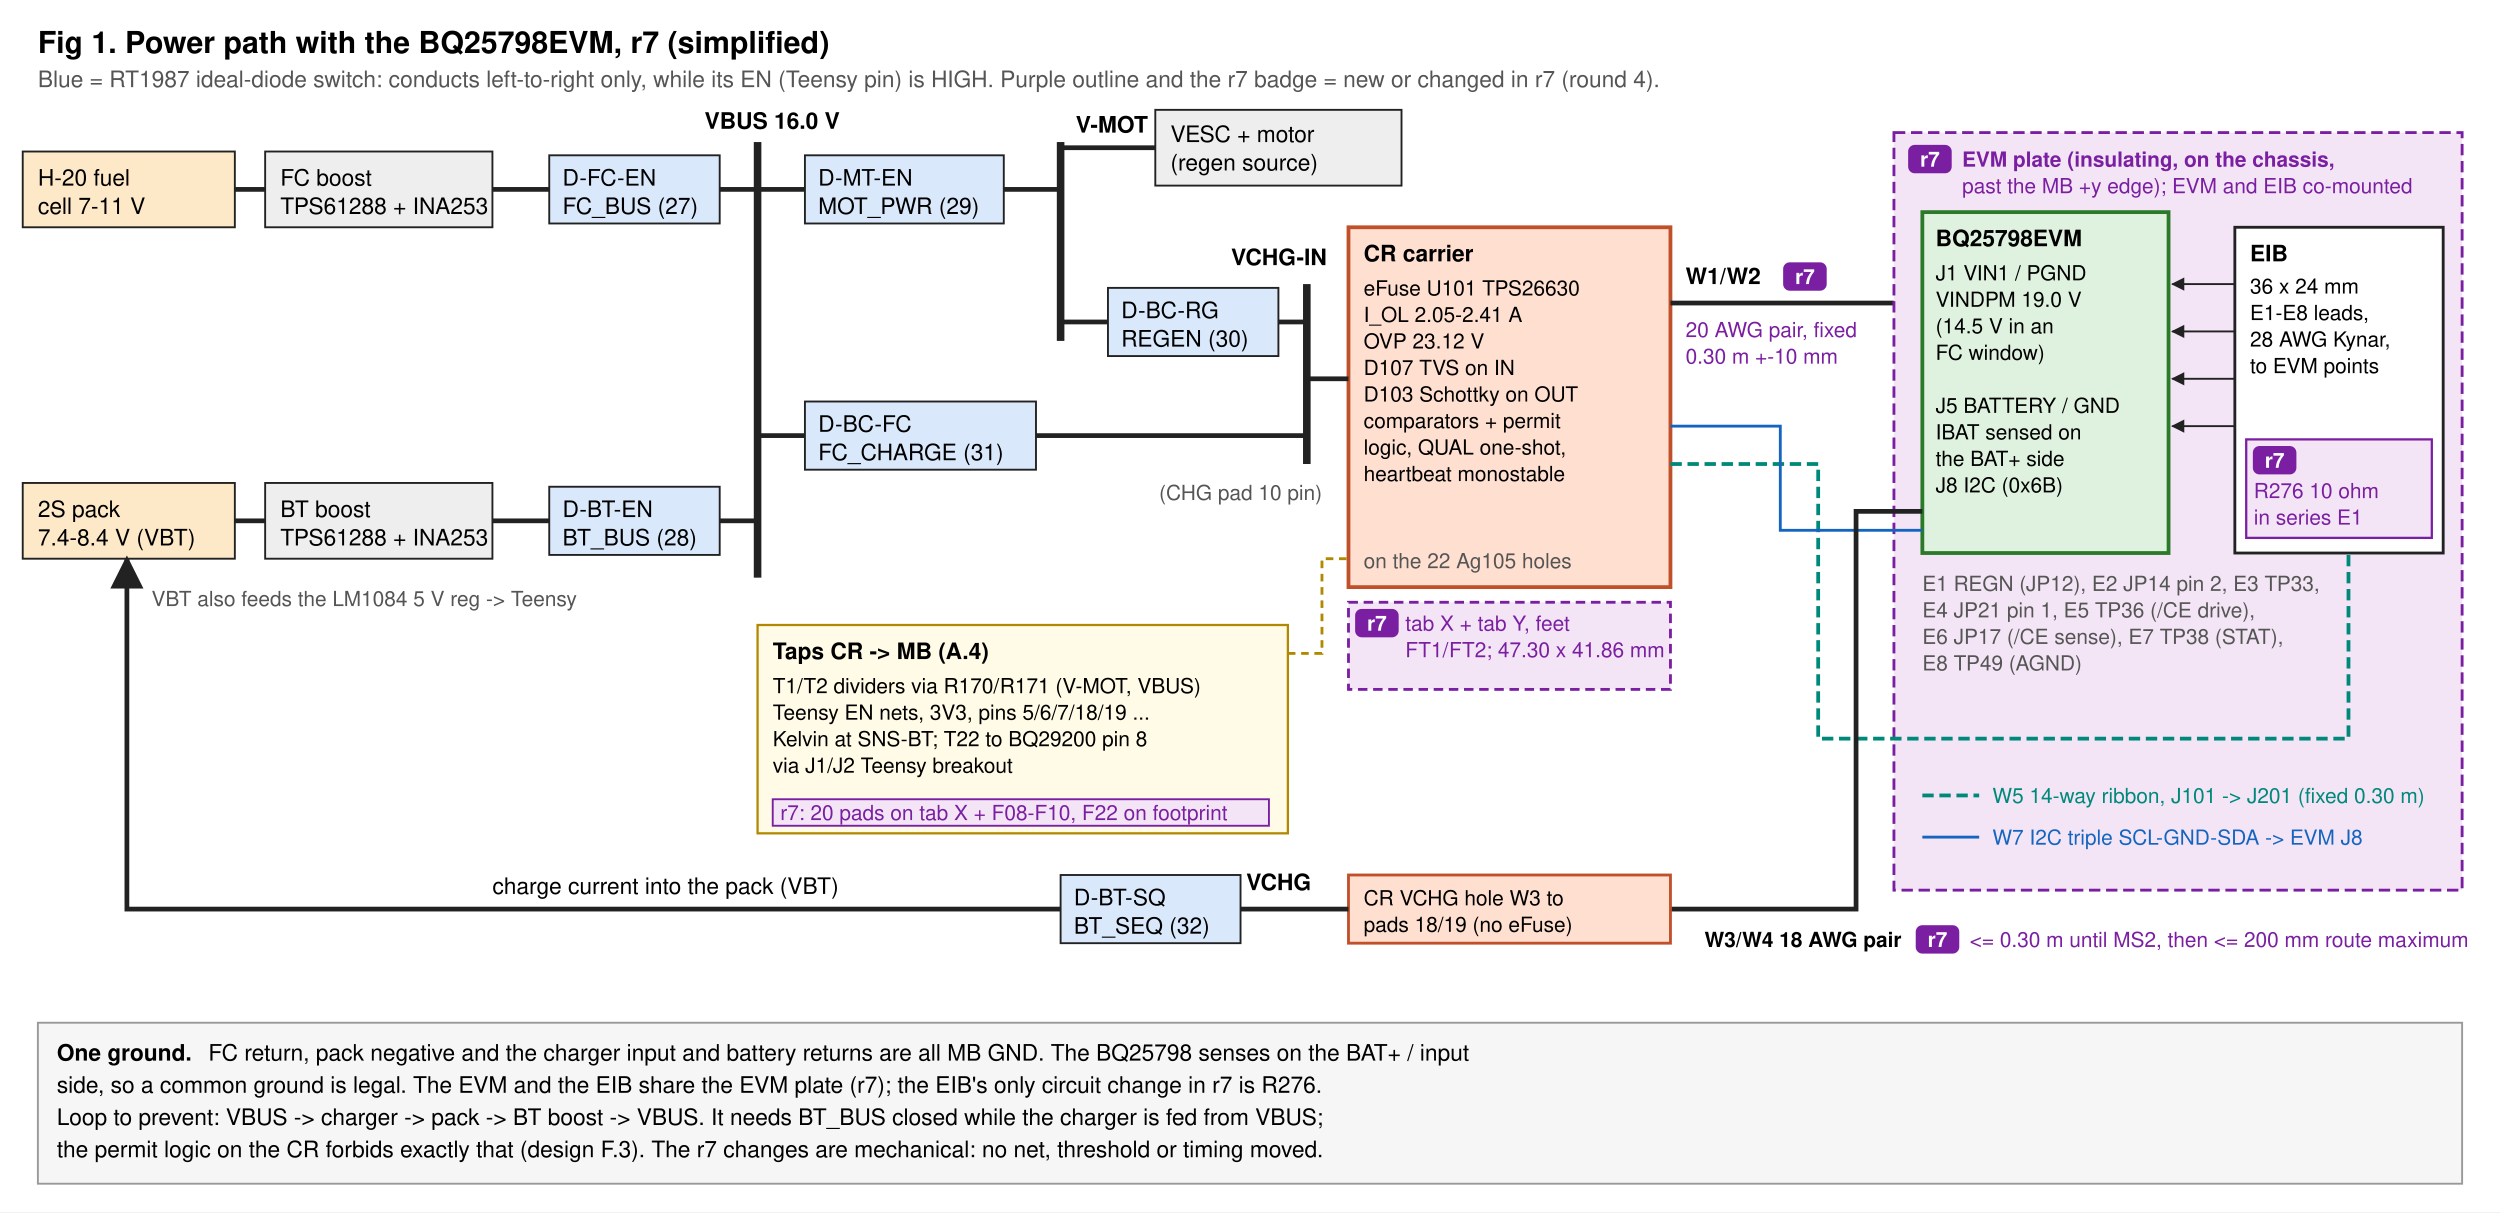
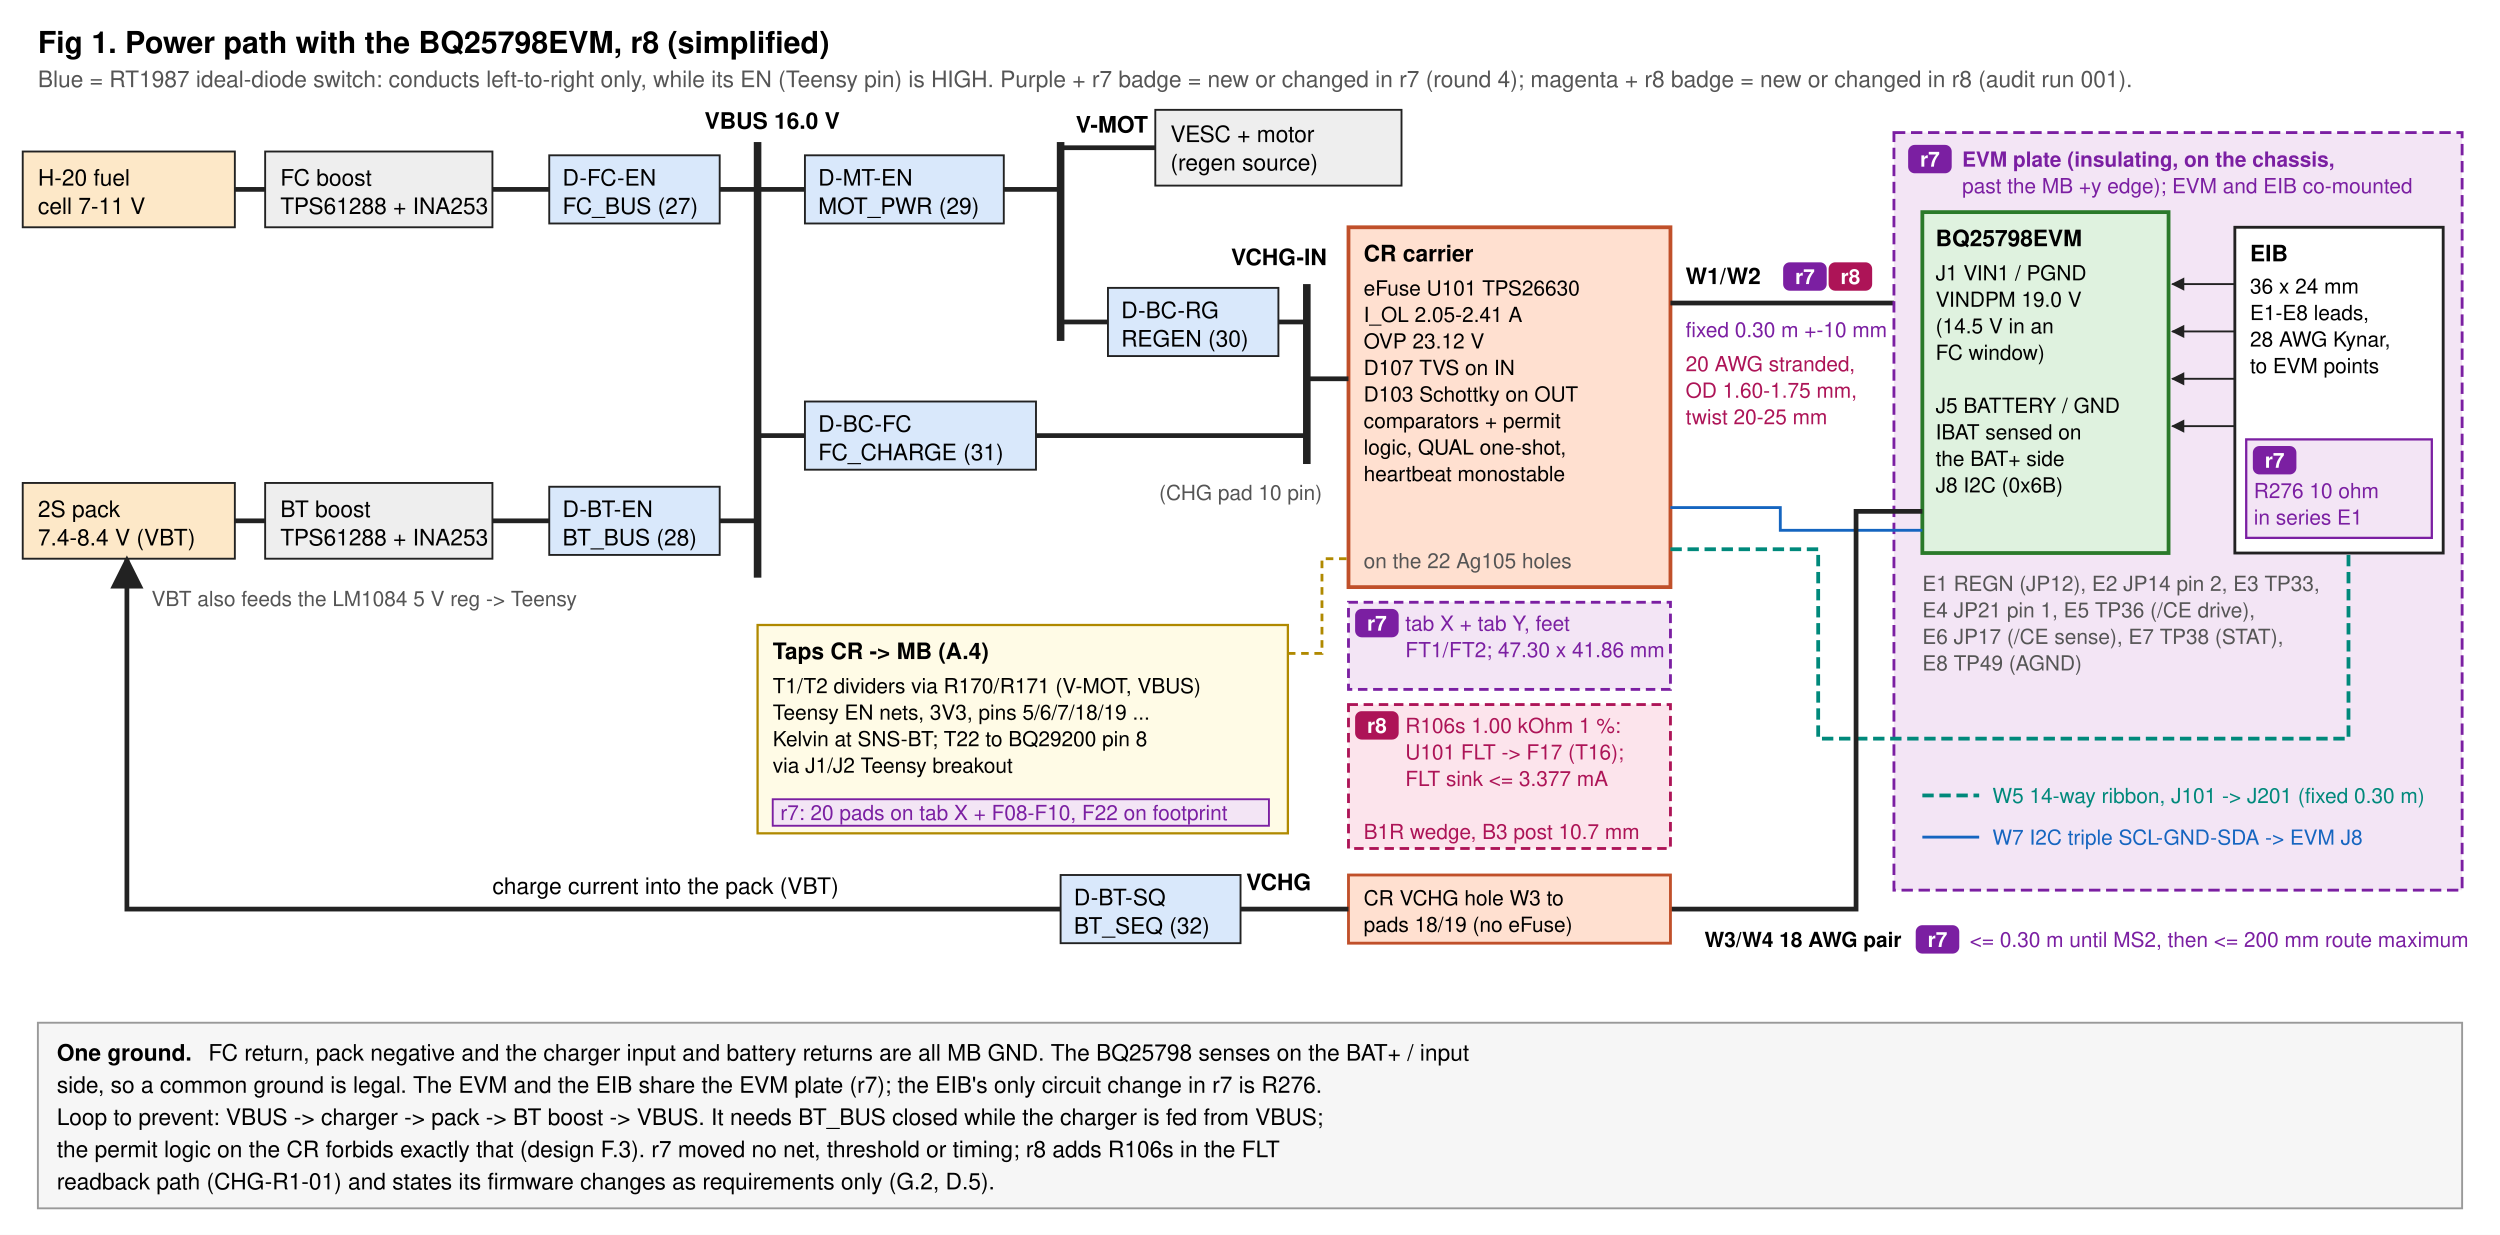
- <svg xmlns="http://www.w3.org/2000/svg" viewBox="0 0 1320 640" width="1320" height="640" font-family="Helvetica, Arial, sans-serif" font-size="12">
-   <rect width="1320" height="640" fill="#ffffff" />
+ <svg xmlns="http://www.w3.org/2000/svg" viewBox="0 0 1320 652" width="1320" height="652" font-family="Helvetica, Arial, sans-serif" font-size="12">
+   <rect width="1320" height="652" fill="#ffffff" />
  <defs>
    <marker id="a" viewBox="0 0 10 10" refX="9" refY="5" markerWidth="7" markerHeight="7" orient="auto">
      <path d="M0,0 L10,5 L0,10 z" fill="#222" />
    </marker>
    <marker id="ap" viewBox="0 0 10 10" refX="9" refY="5" markerWidth="7" markerHeight="7" orient="auto">
      <path d="M0,0 L10,5 L0,10 z" fill="#7b1fa2" />
    </marker>
+     <marker id="ap8" viewBox="0 0 10 10" refX="9" refY="5" markerWidth="6" markerHeight="6" orient="auto">
+       <path d="M0,0 L10,5 L0,10 z" fill="#ad1457" />
+     </marker>
  </defs>
-   <text x="20" y="28" font-size="16" font-weight="bold">Fig 1. Power path with the BQ25798EVM, r7 (simplified)</text>
-   <text x="20.0" y="46.0" fill="#555">Blue = RT1987 ideal-diode switch: conducts left-to-right only, while its EN (Teensy pin) is HIGH. Purple outline and the r7 badge = new or changed in r7 (round 4).</text>
+   <text x="20" y="28" font-size="16" font-weight="bold">Fig 1. Power path with the BQ25798EVM, r8 (simplified)</text>
+   <text x="20.0" y="46.0" fill="#555">Blue = RT1987 ideal-diode switch: conducts left-to-right only, while its EN (Teensy pin) is HIGH. Purple + r7 badge = new or changed in r7 (round 4); magenta + r8 badge = new or changed in r8 (audit run 001).</text>
  <line x1="400.0" y1="75.0" x2="400.0" y2="305.0" stroke="#222" stroke-width="4" />
  <text x="372.0" y="68.0" font-weight="bold">VBUS 16.0 V</text>
  <rect x="12.0" y="80.0" width="112.0" height="40.0" fill="#fde8c8" stroke="#222" stroke-width="1" />
  <text x="20.0" y="98.0">H-20 fuel</text>
  <text x="20.0" y="113.0">cell 7-11 V</text>
  <rect x="140.0" y="80.0" width="120.0" height="40.0" fill="#eeeeee" stroke="#222" stroke-width="1" />
  <text x="148.0" y="98.0">FC boost</text>
  <text x="148.0" y="113.0">TPS61288 + INA253</text>
  <rect x="290.0" y="82.0" width="90.0" height="36.0" fill="#d9e8fb" stroke="#222" stroke-width="1" />
  <text x="297.0" y="98.0">D-FC-EN</text>
  <text x="297.0" y="113.0">FC_BUS (27)</text>
  <path d="M124 100 H140 M260 100 H290 M380 100 H400" stroke="#222" stroke-width="2.5" fill="none" />
  <rect x="12.0" y="255.0" width="112.0" height="40.0" fill="#fde8c8" stroke="#222" stroke-width="1" />
  <text x="20.0" y="273.0">2S pack</text>
  <text x="20.0" y="288.0">7.4-8.4 V (VBT)</text>
  <rect x="140.0" y="255.0" width="120.0" height="40.0" fill="#eeeeee" stroke="#222" stroke-width="1" />
  <text x="148.0" y="273.0">BT boost</text>
  <text x="148.0" y="288.0">TPS61288 + INA253</text>
  <rect x="290.0" y="257.0" width="90.0" height="36.0" fill="#d9e8fb" stroke="#222" stroke-width="1" />
  <text x="297.0" y="273.0">D-BT-EN</text>
  <text x="297.0" y="288.0">BT_BUS (28)</text>
  <path d="M124 275 H140 M260 275 H290 M380 275 H400" stroke="#222" stroke-width="2.5" fill="none" />
  <rect x="425.0" y="82.0" width="105.0" height="36.0" fill="#d9e8fb" stroke="#222" stroke-width="1" />
  <text x="432.0" y="98.0">D-MT-EN</text>
  <text x="432.0" y="113.0">MOT_PWR (29)</text>
  <path d="M400 100 H425 M530 100 H560" stroke="#222" stroke-width="2.5" fill="none" />
  <line x1="560.0" y1="75.0" x2="560.0" y2="180.0" stroke="#222" stroke-width="4" />
  <text x="568.0" y="70.0" font-weight="bold">V-MOT</text>
  <rect x="610.0" y="58.0" width="130.0" height="40.0" fill="#eeeeee" stroke="#222" stroke-width="1" />
  <text x="618.0" y="75.0">VESC + motor</text>
  <text x="618.0" y="90.0">(regen source)</text>
  <path d="M560 78 H610" stroke="#222" stroke-width="2.5" fill="none" />
  <rect x="425.0" y="212.0" width="122.0" height="36.0" fill="#d9e8fb" stroke="#222" stroke-width="1" />
  <text x="432.0" y="228.0">D-BC-FC</text>
  <text x="432.0" y="243.0">FC_CHARGE (31)</text>
  <path d="M400 230 H425 M547 230 H690" stroke="#222" stroke-width="2.5" fill="none" />
  <rect x="585.0" y="152.0" width="90.0" height="36.0" fill="#d9e8fb" stroke="#222" stroke-width="1" />
  <text x="592.0" y="168.0">D-BC-RG</text>
  <text x="592.0" y="183.0">REGEN (30)</text>
  <path d="M560 170 H585 M675 170 H690" stroke="#222" stroke-width="2.5" fill="none" />
  <line x1="690.0" y1="150.0" x2="690.0" y2="245.0" stroke="#222" stroke-width="4" />
  <text x="650.0" y="140.0" font-weight="bold">VCHG-IN</text>
  <text x="612.0" y="264.0" font-size="11" fill="#555">(CHG pad 10 pin)</text>
  <rect x="712.0" y="120.0" width="170.0" height="190.0" fill="#ffe0d0" stroke="#c0502a" stroke-width="2" />
  <text x="720.0" y="138.0" font-weight="bold">CR carrier</text>
  <text x="720.0" y="156.0" font-size="11">eFuse U101 TPS26630</text>
  <text x="720.0" y="170.0" font-size="11">I_OL 2.05-2.41 A</text>
  <text x="720.0" y="184.0" font-size="11">OVP 23.12 V</text>
  <text x="720.0" y="198.0" font-size="11">D107 TVS on IN</text>
  <text x="720.0" y="212.0" font-size="11">D103 Schottky on OUT</text>
  <text x="720.0" y="226.0" font-size="11">comparators + permit</text>
  <text x="720.0" y="240.0" font-size="11">logic, QUAL one-shot,</text>
  <text x="720.0" y="254.0" font-size="11">heartbeat monostable</text>
  <text x="720.0" y="300.0" font-size="11" fill="#555">on the 22 Ag105 holes</text>
  <path d="M690 200 H712" stroke="#222" stroke-width="2.5" fill="none" />
  <rect x="712.0" y="318.0" width="170.0" height="46.0" fill="#f3e5f5" stroke="#7b1fa2" stroke-width="1.5" stroke-dasharray="5,3" />
  <rect x="716.0" y="322.0" width="22.0" height="14.0" fill="#7b1fa2" stroke="#7b1fa2" stroke-width="1" rx="3" />
  <text x="727.0" y="333.0" font-size="11" font-weight="bold" text-anchor="middle" fill="#ffffff">r7</text>
  <text x="742.0" y="333.0" font-size="11" fill="#7b1fa2">tab X + tab Y, feet</text>
  <text x="742.0" y="347.0" font-size="11" fill="#7b1fa2">FT1/FT2; 47.30 x 41.86 mm</text>
+   <rect x="712.0" y="372.0" width="170.0" height="76.0" fill="#fce4ec" stroke="#ad1457" stroke-width="1.5" stroke-dasharray="5,3" />
+   <rect x="716.0" y="376.0" width="22.0" height="14.0" fill="#ad1457" stroke="#ad1457" stroke-width="1" rx="3" />
+   <text x="727.0" y="387.0" font-size="11" font-weight="bold" text-anchor="middle" fill="#ffffff">r8</text>
+   <text x="742.0" y="387.0" font-size="11" fill="#ad1457">R106s 1.00 kOhm 1 %:</text>
+   <text x="742.0" y="401.0" font-size="11" fill="#ad1457">U101 FLT -&gt; F17 (T16);</text>
+   <text x="742.0" y="415.0" font-size="11" fill="#ad1457">FLT sink &lt;= 3.377 mA</text>
+   <text x="720.0" y="443.0" font-size="11" fill="#ad1457">B1R wedge, B3 post 10.7 mm</text>
  <path d="M882 160 H1015" stroke="#222" stroke-width="2.5" fill="none" />
  <text x="890.0" y="150.0" font-weight="bold">W1/W2</text>
  <rect x="942.0" y="139.0" width="22.0" height="14.0" fill="#7b1fa2" stroke="#7b1fa2" stroke-width="1" rx="3" />
  <text x="953.0" y="150.0" font-size="11" font-weight="bold" text-anchor="middle" fill="#ffffff">r7</text>
-   <text x="890.0" y="178.0" font-size="11" fill="#7b1fa2">20 AWG pair, fixed</text>
-   <text x="890.0" y="192.0" font-size="11" fill="#7b1fa2">0.30 m +-10 mm</text>
+   <rect x="966.0" y="139.0" width="22.0" height="14.0" fill="#ad1457" stroke="#ad1457" stroke-width="1" rx="3" />
+   <text x="977.0" y="150.0" font-size="11" font-weight="bold" text-anchor="middle" fill="#ffffff">r8</text>
+   <text x="890.0" y="178.0" font-size="11" fill="#7b1fa2">fixed 0.30 m +-10 mm</text>
+   <text x="890.0" y="196.0" font-size="11" fill="#ad1457">20 AWG stranded,</text>
+   <text x="890.0" y="210.0" font-size="11" fill="#ad1457">OD 1.60-1.75 mm,</text>
+   <text x="890.0" y="224.0" font-size="11" fill="#ad1457">twist 20-25 mm</text>
  <rect x="1000.0" y="70.0" width="300.0" height="400.0" fill="#f3e5f5" stroke="#7b1fa2" stroke-width="1.5" stroke-dasharray="6,3" />
  <rect x="1008.0" y="77.0" width="22.0" height="14.0" fill="#7b1fa2" stroke="#7b1fa2" stroke-width="1" rx="3" />
  <text x="1019.0" y="88.0" font-size="11" font-weight="bold" text-anchor="middle" fill="#ffffff">r7</text>
  <text x="1036.0" y="88.0" font-size="11" font-weight="bold" fill="#7b1fa2">EVM plate (insulating, on the chassis,</text>
  <text x="1036.0" y="102.0" font-size="11" fill="#7b1fa2">past the MB +y edge); EVM and EIB co-mounted</text>
  <rect x="1015.0" y="112.0" width="130.0" height="180.0" fill="#dff2df" stroke="#2a7a2a" stroke-width="2" />
  <text x="1022.0" y="130.0" font-weight="bold">BQ25798EVM</text>
  <text x="1022.0" y="148.0" font-size="11">J1 VIN1 / PGND</text>
  <text x="1022.0" y="162.0" font-size="11">VINDPM 19.0 V</text>
  <text x="1022.0" y="176.0" font-size="11">(14.5 V in an</text>
  <text x="1022.0" y="190.0" font-size="11">FC window)</text>
  <text x="1022.0" y="204.0" font-size="11" />
  <text x="1022.0" y="218.0" font-size="11">J5 BATTERY / GND</text>
  <text x="1022.0" y="232.0" font-size="11">IBAT sensed on</text>
  <text x="1022.0" y="246.0" font-size="11">the BAT+ side</text>
  <text x="1022.0" y="260.0" font-size="11">J8 I2C (0x6B)</text>
  <rect x="1180.0" y="120.0" width="110.0" height="172.0" fill="#ffffff" stroke="#222" stroke-width="1.5" />
  <text x="1188.0" y="138.0" font-weight="bold">EIB</text>
  <text x="1188.0" y="155.0" font-size="11">36 x 24 mm</text>
  <text x="1188.0" y="169.0" font-size="11">E1-E8 leads,</text>
  <text x="1188.0" y="183.0" font-size="11">28 AWG Kynar,</text>
  <text x="1188.0" y="197.0" font-size="11">to EVM points</text>
  <rect x="1186.0" y="232.0" width="98.0" height="52.0" fill="#f3e5f5" stroke="#7b1fa2" stroke-width="1.2" />
  <rect x="1190.0" y="236.0" width="22.0" height="14.0" fill="#7b1fa2" stroke="#7b1fa2" stroke-width="1" rx="3" />
  <text x="1201.0" y="247.0" font-size="11" font-weight="bold" text-anchor="middle" fill="#ffffff">r7</text>
  <text x="1190.0" y="263.0" font-size="11" fill="#7b1fa2">R276 10 ohm</text>
  <text x="1190.0" y="277.0" font-size="11" fill="#7b1fa2">in series E1</text>
  <line x1="1180.0" y1="150.0" x2="1147.0" y2="150.0" stroke="#222" stroke-width="1" marker-end="url(#a)" />
  <line x1="1180.0" y1="175.0" x2="1147.0" y2="175.0" stroke="#222" stroke-width="1" marker-end="url(#a)" />
  <line x1="1180.0" y1="200.0" x2="1147.0" y2="200.0" stroke="#222" stroke-width="1" marker-end="url(#a)" />
  <line x1="1180.0" y1="225.0" x2="1147.0" y2="225.0" stroke="#222" stroke-width="1" marker-end="url(#a)" />
  <text x="1015.0" y="312.0" font-size="11" fill="#555">E1 REGN (JP12), E2 JP14 pin 2, E3 TP33,</text>
  <text x="1015.0" y="326.0" font-size="11" fill="#555">E4 JP21 pin 1, E5 TP36 (/CE drive),</text>
  <text x="1015.0" y="340.0" font-size="11" fill="#555">E6 JP17 (/CE sense), E7 TP38 (STAT),</text>
  <text x="1015.0" y="354.0" font-size="11" fill="#555">E8 TP49 (AGND)</text>
-   <path d="M882 245 H960 V390 H1240 V292" stroke="#00897b" stroke-width="2" fill="none" stroke-dasharray="6,3" />
-   <path d="M882 225 H940 V280 H1015" stroke="#1565c0" stroke-width="1.5" fill="none" />
+   <path d="M882 290 H960 V390 H1240 V292" stroke="#00897b" stroke-width="2" fill="none" stroke-dasharray="6,3" />
+   <path d="M882 268 H940 V280 H1015" stroke="#1565c0" stroke-width="1.5" fill="none" />
  <line x1="1015.0" y1="420.0" x2="1045.0" y2="420.0" stroke="#00897b" stroke-width="2" stroke-dasharray="6,3" />
  <text x="1052.0" y="424.0" font-size="11" fill="#00897b">W5 14-way ribbon, J101 -&gt; J201 (fixed 0.30 m)</text>
  <line x1="1015.0" y1="442.0" x2="1045.0" y2="442.0" stroke="#1565c0" stroke-width="1.5" />
  <text x="1052.0" y="446.0" font-size="11" fill="#1565c0">W7 I2C triple SCL-GND-SDA -&gt; EVM J8</text>
  <path d="M1015 270 H980 V480 H882" stroke="#222" stroke-width="2.5" fill="none" />
  <text x="900.0" y="500.0" font-size="11" font-weight="bold">W3/W4 18 AWG pair</text>
  <rect x="1012.0" y="489.0" width="22.0" height="14.0" fill="#7b1fa2" stroke="#7b1fa2" stroke-width="1" rx="3" />
  <text x="1023.0" y="500.0" font-size="11" font-weight="bold" text-anchor="middle" fill="#ffffff">r7</text>
  <text x="1040.0" y="500.0" font-size="11" fill="#7b1fa2">&lt;= 0.30 m until MS2, then &lt;= 200 mm route maximum</text>
  <rect x="712.0" y="462.0" width="170.0" height="36.0" fill="#ffe0d0" stroke="#c0502a" stroke-width="1.5" />
  <text x="720.0" y="478.0" font-size="11">CR VCHG hole W3 to</text>
  <text x="720.0" y="492.0" font-size="11">pads 18/19 (no eFuse)</text>
  <path d="M712 480 H655" stroke="#222" stroke-width="2.5" fill="none" />
  <text x="658.0" y="470.0" font-weight="bold">VCHG</text>
  <rect x="560.0" y="462.0" width="95.0" height="36.0" fill="#d9e8fb" stroke="#222" stroke-width="1" />
  <text x="567.0" y="478.0">D-BT-SQ</text>
  <text x="567.0" y="493.0">BT_SEQ (32)</text>
  <path d="M560 480 H67 V295" stroke="#222" stroke-width="2.5" fill="none" marker-end="url(#a)" />
  <text x="260.0" y="472.0">charge current into the pack (VBT)</text>
  <text x="80.0" y="320.0" font-size="11" fill="#555">VBT also feeds the LM1084 5 V reg -&gt; Teensy</text>
  <rect x="400.0" y="330.0" width="280.0" height="110.0" fill="#fffbe6" stroke="#b08900" stroke-width="1.2" />
  <text x="408.0" y="348.0" font-weight="bold">Taps CR -&gt; MB (A.4)</text>
  <text x="408.0" y="366.0" font-size="11">T1/T2 dividers via R170/R171 (V-MOT, VBUS)</text>
  <text x="408.0" y="380.0" font-size="11">Teensy EN nets, 3V3, pins 5/6/7/18/19 ...</text>
  <text x="408.0" y="394.0" font-size="11">Kelvin at SNS-BT; T22 to BQ29200 pin 8</text>
  <text x="408.0" y="408.0" font-size="11">via J1/J2 Teensy breakout</text>
  <rect x="408.0" y="422.0" width="262.0" height="14.0" fill="#f3e5f5" stroke="#7b1fa2" stroke-width="1" />
  <text x="412.0" y="433.0" font-size="11" fill="#7b1fa2">r7: 20 pads on tab X + F08-F10, F22 on footprint</text>
  <path d="M680 345 H698 V295 H712" stroke="#b08900" stroke-width="1.5" fill="none" stroke-dasharray="4,3" />
-   <rect x="20.0" y="540.0" width="1280.0" height="85.0" fill="#f6f6f6" stroke="#999" stroke-width="1" />
+   <rect x="20.0" y="540.0" width="1280.0" height="98.0" fill="#f6f6f6" stroke="#999" stroke-width="1" />
  <text x="30.0" y="560.0" font-weight="bold">One ground.</text>
  <text x="110.0" y="560.0">FC return, pack negative and the charger input and battery returns are all MB GND. The BQ25798 senses on the BAT+ / input</text>
  <text x="30.0" y="577.0">side, so a common ground is legal. The EVM and the EIB share the EVM plate (r7); the EIB's only circuit change in r7 is R276.</text>
  <text x="30.0" y="594.0">Loop to prevent: VBUS -&gt; charger -&gt; pack -&gt; BT boost -&gt; VBUS. It needs BT_BUS closed while the charger is fed from VBUS;</text>
-   <text x="30.0" y="611.0">the permit logic on the CR forbids exactly that (design F.3). The r7 changes are mechanical: no net, threshold or timing moved.</text>
+   <text x="30.0" y="611.0">the permit logic on the CR forbids exactly that (design F.3). r7 moved no net, threshold or timing; r8 adds R106s in the FLT</text>
+   <text x="30.0" y="628.0">readback path (CHG-R1-01) and states its firmware changes as requirements only (G.2, D.5).</text>
</svg>
